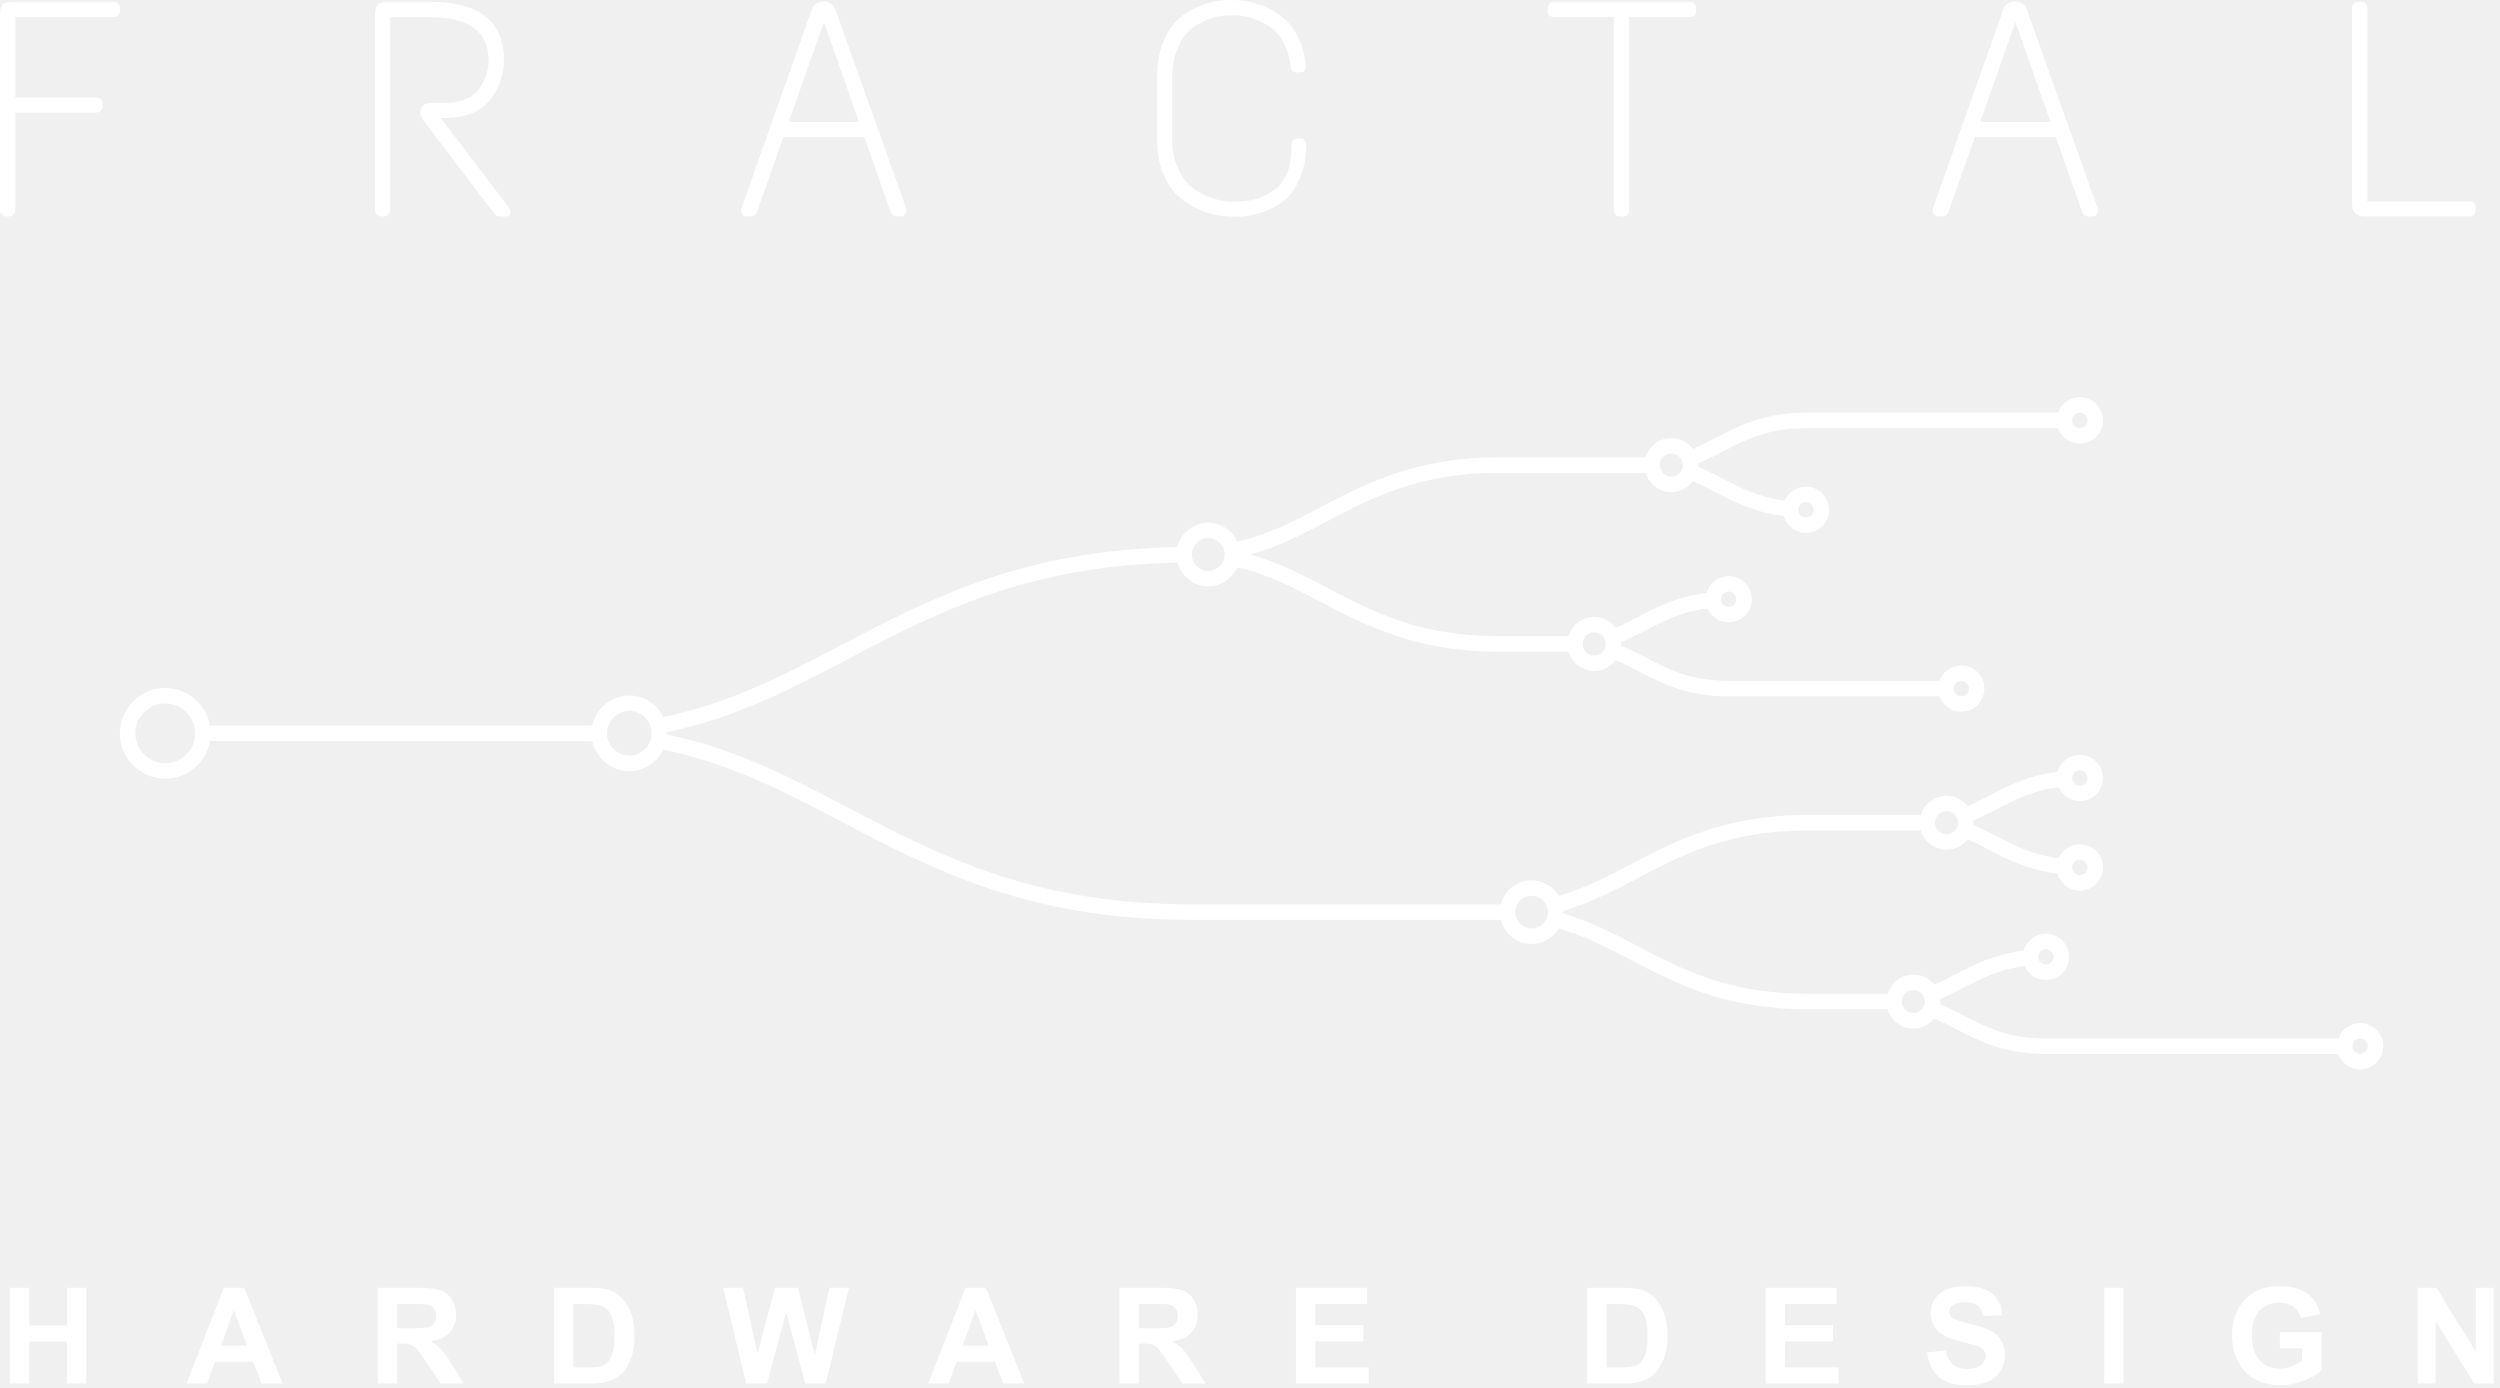
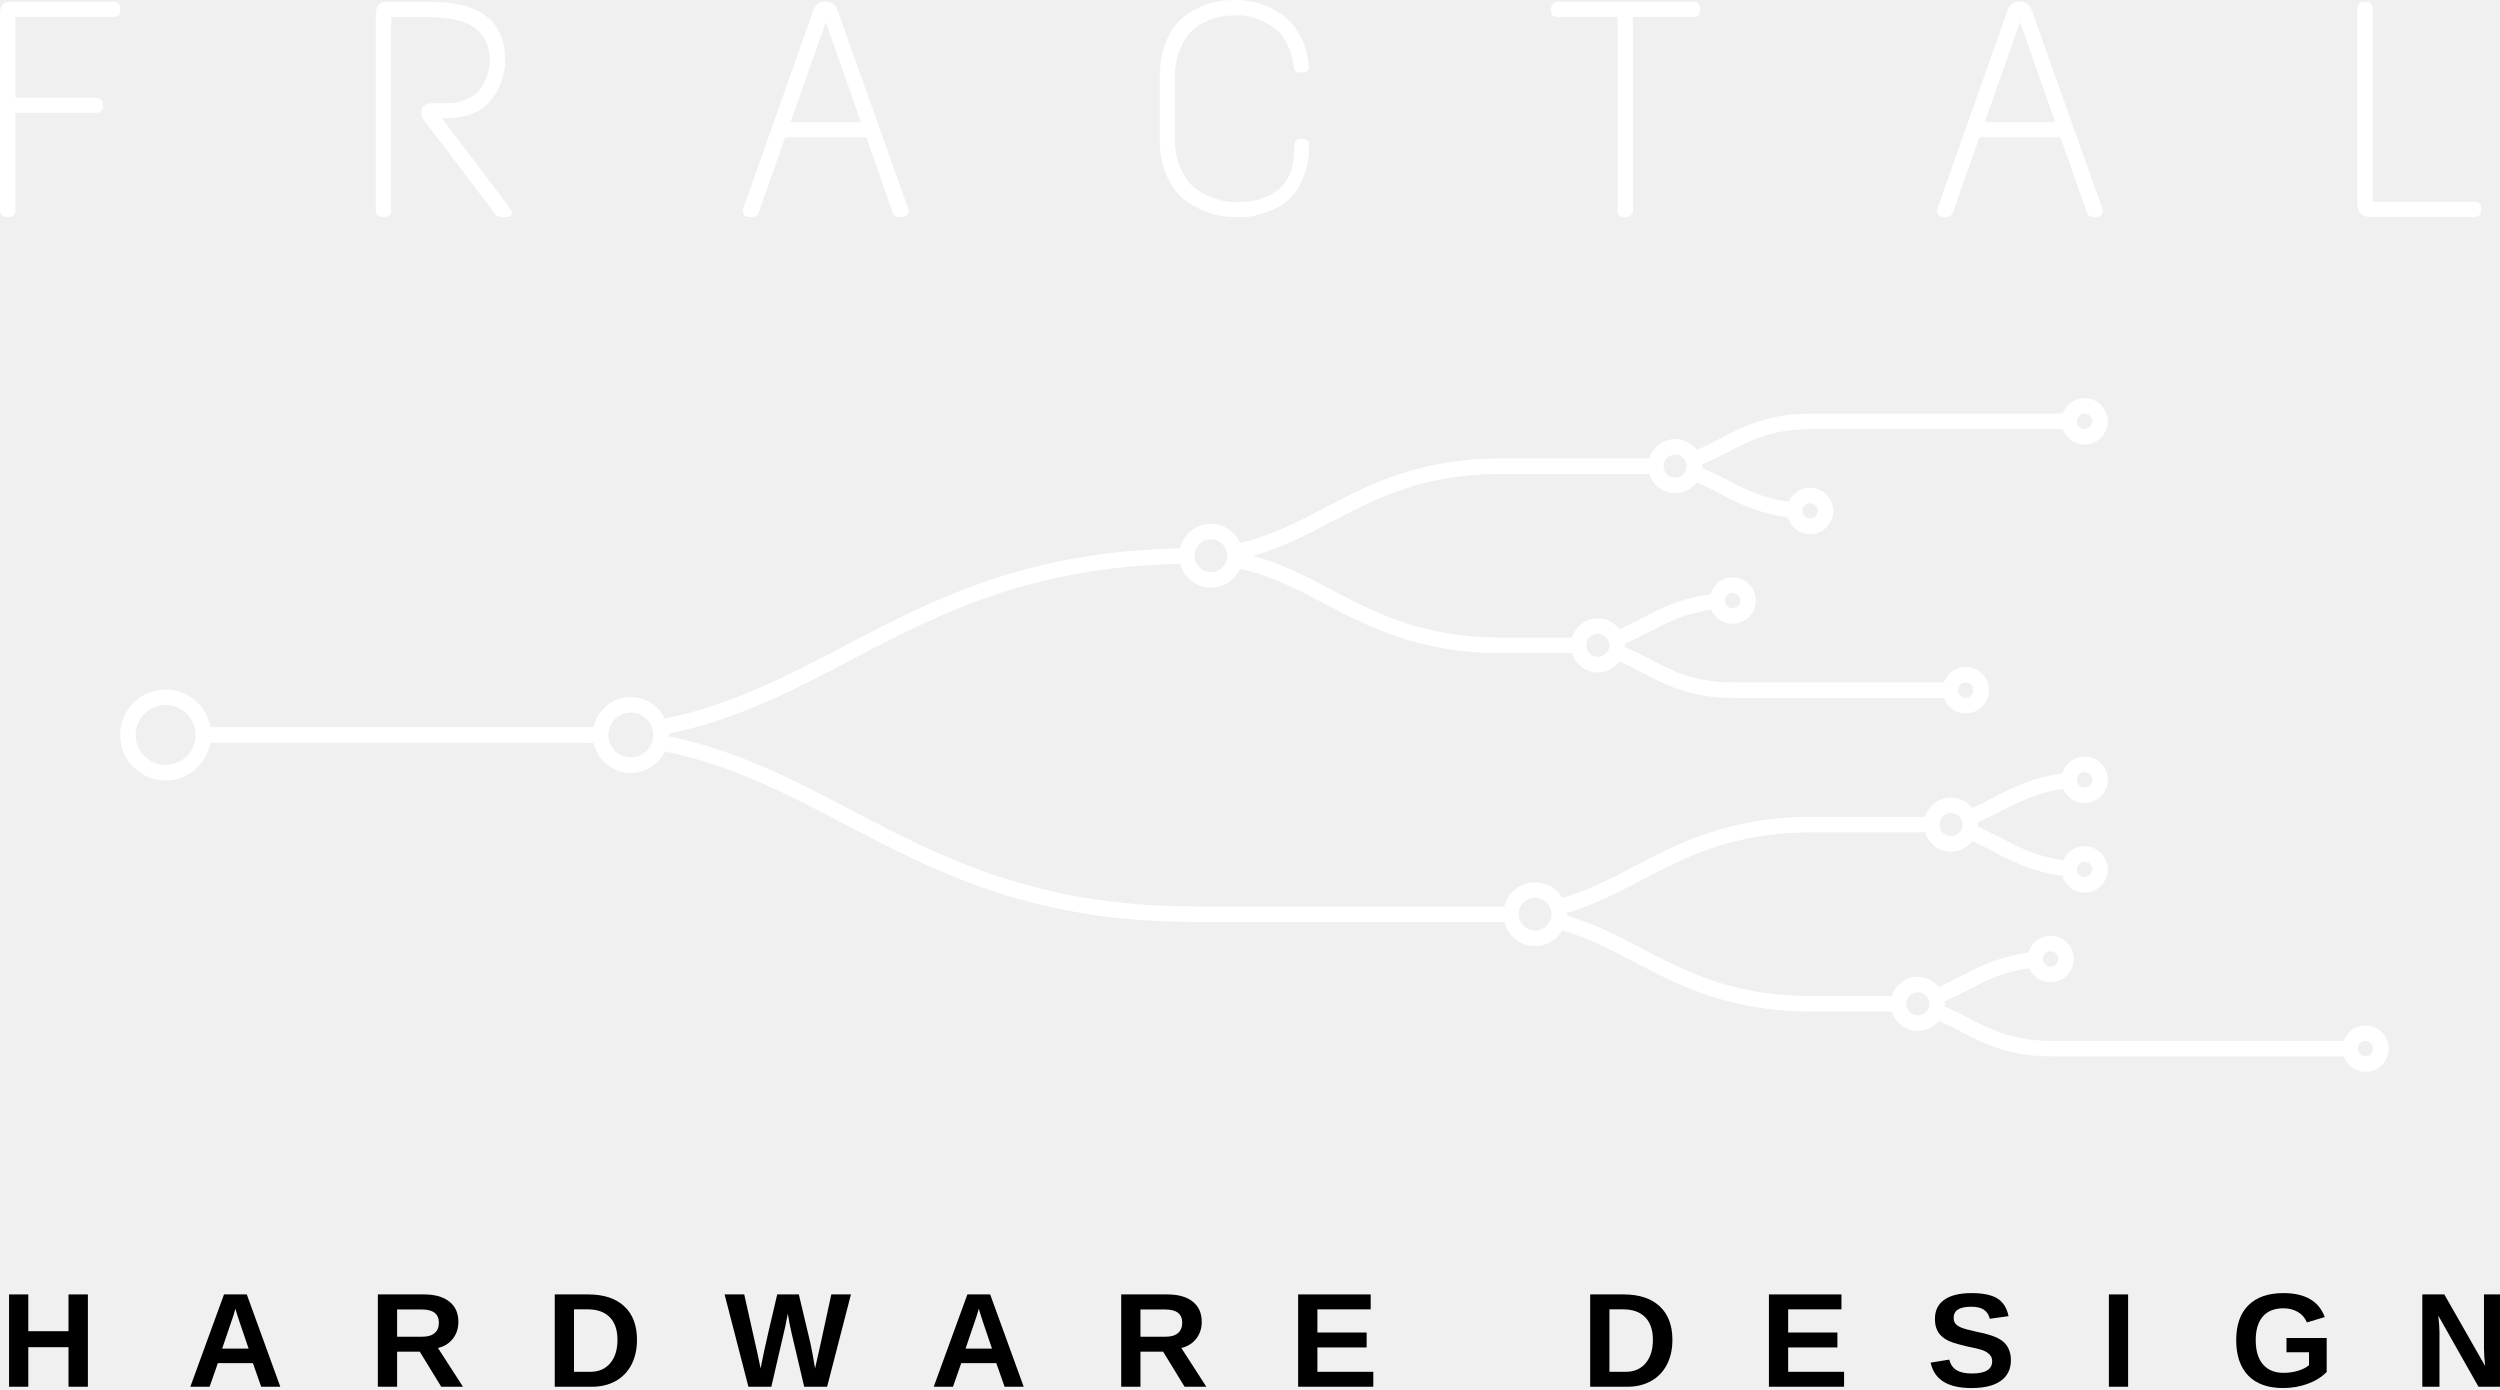
- <svg xmlns="http://www.w3.org/2000/svg" width="100%" height="100%" viewBox="0 0 299 166" version="1.1" xml:space="preserve" style="fill-rule:evenodd;clip-rule:evenodd;stroke-linejoin:round;stroke-miterlimit:1.414;">
-   <path d="M14.133,0.441c-0.135,-0.147 -0.312,-0.221 -0.531,-0.221l-12.208,0c-0.587,0 -0.966,0.129 -1.137,0.386c-0.172,0.256 -0.257,0.617 -0.257,1.081l0,23.463c0,0.196 0.068,0.367 0.201,0.514c0.135,0.146 0.313,0.219 0.533,0.219l0.366,0c0.22,0 0.397,-0.073 0.532,-0.219c0.134,-0.147 0.201,-0.318 0.201,-0.514l0,-11.694l9.715,0c0.195,0 0.367,-0.068 0.514,-0.202c0.146,-0.134 0.219,-0.312 0.219,-0.532l0,-0.33c0,-0.195 -0.073,-0.366 -0.219,-0.513c-0.147,-0.147 -0.319,-0.22 -0.514,-0.22l-9.715,0l0,-9.642l11.769,0c0.488,0 0.733,-0.244 0.733,-0.733l0,-0.33c0,-0.196 -0.068,-0.367 -0.202,-0.513" style="fill:#fff;fill-rule:nonzero;" />
-   <path d="M46.376,0.22l5.023,0c5.915,0 8.872,2.322 8.872,6.966c0,1.809 -0.575,3.416 -1.723,4.821c-1.15,1.405 -2.957,2.108 -5.426,2.108l-0.403,0l7.919,10.412c0.293,0.439 0.439,0.709 0.439,0.806c0,0.366 -0.171,0.55 -0.513,0.55l-0.733,0c-0.318,0 -0.55,-0.098 -0.696,-0.293l-8.469,-11.145c-0.269,-0.391 -0.403,-0.708 -0.403,-0.954c0,-0.782 0.426,-1.172 1.283,-1.172l1.613,0c1.027,0 1.906,-0.171 2.639,-0.514c0.733,-0.342 1.271,-0.781 1.613,-1.319c0.685,-1.051 1.027,-2.139 1.027,-3.263c0,-3.446 -2.359,-5.17 -7.076,-5.17l-4.692,0l0,23.097c0,0.196 -0.067,0.367 -0.202,0.513c-0.135,0.147 -0.312,0.22 -0.531,0.22l-0.367,0c-0.22,0 -0.398,-0.073 -0.532,-0.22c-0.135,-0.146 -0.201,-0.317 -0.201,-0.513l0,-23.206c0,-0.661 0.103,-1.113 0.311,-1.357c0.207,-0.244 0.618,-0.367 1.228,-0.367" style="fill:#fff;fill-rule:nonzero;" />
-   <path d="M94.33,14.591l4.215,-11.951l4.195,11.951l-8.41,0ZM108.37,24.893l-8.433,-23.683c-0.244,-0.683 -0.727,-1.026 -1.448,-1.026c-0.72,0 -1.191,0.33 -1.411,0.989l-8.395,23.72c-0.025,0.073 -0.037,0.159 -0.037,0.257c0,0.489 0.245,0.733 0.733,0.733l0.44,0c0.318,0 0.55,-0.158 0.697,-0.477l3.18,-9.018l9.675,0l3.166,9.018c0.147,0.319 0.378,0.477 0.696,0.477l0.44,0c0.489,0 0.733,-0.244 0.733,-0.733c0,-0.098 -0.012,-0.184 -0.036,-0.257" style="fill:#fff;fill-rule:nonzero;" />
-   <path d="M142.996,0.935c0.867,-0.403 1.637,-0.659 2.31,-0.77c0.671,-0.11 1.332,-0.165 1.979,-0.165c0.648,0 1.302,0.055 1.962,0.165c0.659,0.111 1.387,0.343 2.181,0.697c0.794,0.354 1.508,0.806 2.145,1.356c0.635,0.55 1.197,1.308 1.686,2.274c0.489,0.965 0.794,2.084 0.917,3.354c0,0.538 -0.244,0.807 -0.734,0.807l-0.33,0c-0.439,0 -0.684,-0.22 -0.733,-0.66c-0.122,-1.027 -0.379,-1.931 -0.77,-2.713c-0.391,-0.782 -0.842,-1.381 -1.356,-1.797c-0.513,-0.415 -1.1,-0.757 -1.76,-1.027c-0.977,-0.415 -1.888,-0.623 -2.731,-0.623c-0.843,0 -1.539,0.05 -2.089,0.147c-0.551,0.099 -1.168,0.307 -1.852,0.624c-0.684,0.317 -1.283,0.739 -1.797,1.265c-0.512,0.525 -0.947,1.264 -1.301,2.217c-0.355,0.953 -0.532,2.053 -0.532,3.3l0,7.186c0,1.246 0.196,2.345 0.587,3.299c0.391,0.953 0.862,1.693 1.411,2.218c0.55,0.526 1.192,0.948 1.925,1.265c1.173,0.513 2.274,0.769 3.3,0.769c1.026,0 1.899,-0.091 2.621,-0.275c0.721,-0.183 1.436,-0.507 2.145,-0.971c1.515,-0.953 2.273,-2.725 2.273,-5.316c0,-0.415 0.066,-0.684 0.201,-0.807c0.134,-0.122 0.312,-0.182 0.531,-0.182l0.294,0c0.489,0 0.734,0.244 0.734,0.732c0,1.491 -0.238,2.799 -0.716,3.923c-0.477,1.125 -1.032,1.975 -1.668,2.548c-0.636,0.575 -1.381,1.033 -2.236,1.375c-1.32,0.514 -2.475,0.77 -3.464,0.77c-0.99,0 -1.846,-0.061 -2.567,-0.183c-0.721,-0.122 -1.528,-0.391 -2.42,-0.807c-0.892,-0.415 -1.673,-0.94 -2.345,-1.576c-0.673,-0.636 -1.241,-1.534 -1.705,-2.695c-0.465,-1.161 -0.697,-2.487 -0.697,-3.978l0,-7.442c0,-1.539 0.226,-2.896 0.678,-4.07c0.452,-1.172 1.002,-2.071 1.65,-2.694c0.647,-0.623 1.405,-1.137 2.273,-1.54" style="fill:#fff;fill-rule:nonzero;" />
-   <path d="M202.644,0.441c-0.135,-0.147 -0.312,-0.221 -0.531,-0.221l-16.278,0c-0.196,0 -0.367,0.074 -0.513,0.221c-0.147,0.146 -0.22,0.317 -0.22,0.513l0,0.403c0,0.44 0.244,0.66 0.733,0.66l7.186,0l0,23.133c0,0.196 0.066,0.367 0.201,0.514c0.134,0.146 0.312,0.219 0.531,0.219l0.368,0c0.219,0 0.396,-0.073 0.531,-0.219c0.134,-0.147 0.202,-0.318 0.202,-0.514l0,-23.133l7.259,0c0.488,0 0.733,-0.22 0.733,-0.66l0,-0.403c0,-0.196 -0.068,-0.367 -0.202,-0.513" style="fill:#fff;fill-rule:nonzero;" />
-   <path d="M236.831,14.591l4.215,-11.951l4.195,11.951l-8.41,0ZM250.871,24.893l-8.433,-23.683c-0.244,-0.683 -0.727,-1.026 -1.448,-1.026c-0.72,0 -1.191,0.33 -1.411,0.989l-8.395,23.72c-0.025,0.073 -0.037,0.159 -0.037,0.257c0,0.489 0.245,0.733 0.733,0.733l0.44,0c0.318,0 0.55,-0.158 0.697,-0.477l3.18,-9.018l9.675,0l3.166,9.018c0.147,0.319 0.378,0.477 0.696,0.477l0.44,0c0.489,0 0.733,-0.244 0.733,-0.733c0,-0.098 -0.012,-0.184 -0.036,-0.257" style="fill:#fff;fill-rule:nonzero;" />
-   <path d="M282.032,0.22l0.367,0c0.195,0 0.366,0.073 0.513,0.221c0.147,0.146 0.221,0.317 0.221,0.512l0,23.133l12.244,0c0.464,0 0.697,0.245 0.697,0.734l0,0.33c0,0.196 -0.068,0.367 -0.202,0.513c-0.135,0.147 -0.3,0.22 -0.495,0.22l-12.574,0c-1.003,0 -1.503,-0.525 -1.503,-1.576l0,-23.354c0,-0.195 0.073,-0.366 0.219,-0.512c0.147,-0.148 0.318,-0.221 0.513,-0.221" style="fill:#fff;fill-rule:nonzero;" />
-   <path d="M282.268,126.047c-0.506,0 -0.918,-0.411 -0.918,-0.917c0,-0.506 0.412,-0.917 0.918,-0.917c0.506,0 0.917,0.411 0.917,0.917c0,0.506 -0.411,0.917 -0.917,0.917M228.842,121.161c-0.76,0 -1.378,-0.618 -1.378,-1.378c0,-0.759 0.618,-1.377 1.378,-1.377c0.76,0 1.378,0.618 1.378,1.377c0,0.76 -0.618,1.378 -1.378,1.378M183.185,111.045c-1.077,0 -1.954,-0.877 -1.954,-1.954c0,-1.078 0.877,-1.954 1.954,-1.954c1.077,-0.001 1.954,0.876 1.954,1.954c0,1.077 -0.877,1.954 -1.954,1.954M75.27,90.379c-1.475,0 -2.675,-1.199 -2.675,-2.674c0,-1.474 1.2,-2.674 2.675,-2.674c1.475,0 2.674,1.2 2.674,2.674c0,1.475 -1.199,2.674 -2.674,2.674M19.761,91.279c-1.971,0 -3.574,-1.603 -3.574,-3.574c0,-1.971 1.603,-3.574 3.574,-3.574c1.971,0 3.574,1.603 3.574,3.574c0,1.971 -1.603,3.574 -3.574,3.574M144.503,64.366c1.077,0 1.954,0.876 1.954,1.953c0,1.078 -0.877,1.954 -1.954,1.954c-1.077,0 -1.954,-0.876 -1.954,-1.954c0,-1.077 0.877,-1.953 1.954,-1.953M199.893,54.249c0.76,0 1.378,0.618 1.378,1.378c0,0.759 -0.618,1.378 -1.378,1.378c-0.76,0 -1.379,-0.619 -1.379,-1.378c0,-0.76 0.619,-1.378 1.379,-1.378M248.746,49.363c0.505,0 0.917,0.412 0.917,0.917c0,0.506 -0.412,0.917 -0.917,0.917c-0.506,0 -0.918,-0.411 -0.918,-0.917c0,-0.505 0.412,-0.917 0.918,-0.917M215.992,60.055c0.505,0 0.918,0.412 0.918,0.918c0,0.506 -0.413,0.917 -0.918,0.917c-0.506,0 -0.917,-0.411 -0.917,-0.917c0,-0.506 0.411,-0.918 0.917,-0.918M190.663,75.634c0.759,0 1.377,0.619 1.377,1.378c0,0.76 -0.618,1.378 -1.377,1.378c-0.76,0 -1.378,-0.618 -1.378,-1.378c0,-0.759 0.618,-1.378 1.378,-1.378M206.748,70.749c0.506,0 0.917,0.411 0.917,0.917c0,0.506 -0.411,0.917 -0.917,0.917c-0.505,0 -0.918,-0.411 -0.918,-0.917c0,-0.506 0.413,-0.917 0.918,-0.917M234.563,81.442c0.506,0 0.918,0.411 0.918,0.917c0,0.505 -0.412,0.917 -0.918,0.917c-0.506,0 -0.917,-0.412 -0.917,-0.917c0,-0.506 0.411,-0.917 0.917,-0.917M232.811,97.02c0.76,0 1.378,0.618 1.378,1.378c0,0.76 -0.618,1.378 -1.378,1.378c-0.76,0 -1.378,-0.618 -1.378,-1.378c0,-0.76 0.618,-1.378 1.378,-1.378M248.746,92.134c0.505,0 0.917,0.412 0.917,0.917c0,0.506 -0.412,0.917 -0.917,0.917c-0.506,0 -0.918,-0.411 -0.918,-0.917c0,-0.505 0.412,-0.917 0.918,-0.917M248.746,102.827c0.505,0 0.917,0.411 0.917,0.917c0,0.506 -0.412,0.917 -0.917,0.917c-0.506,0 -0.918,-0.411 -0.918,-0.917c0,-0.506 0.412,-0.917 0.918,-0.917M244.692,113.52c0.506,0 0.918,0.411 0.918,0.917c0,0.506 -0.412,0.917 -0.918,0.917c-0.506,0 -0.917,-0.411 -0.917,-0.917c0,-0.506 0.411,-0.917 0.917,-0.917M282.268,122.36c-1.201,0 -2.215,0.773 -2.598,1.844l-34.978,0c-4.594,0 -7.324,-1.433 -9.965,-2.819c-0.862,-0.452 -1.754,-0.891 -2.687,-1.289c0.01,-0.104 0.032,-0.205 0.032,-0.313c0,-0.107 -0.022,-0.208 -0.032,-0.312c0.933,-0.399 1.825,-0.837 2.687,-1.29c2.111,-1.107 4.293,-2.234 7.426,-2.646c0.426,0.982 1.403,1.672 2.539,1.672c1.527,0 2.769,-1.243 2.769,-2.77c0,-1.527 -1.242,-2.769 -2.769,-2.769c-1.266,0 -2.324,0.859 -2.653,2.021c-3.53,0.442 -5.979,1.702 -8.172,2.853c-0.861,0.451 -1.687,0.857 -2.527,1.219c-0.592,-0.73 -1.486,-1.208 -2.498,-1.208c-1.457,0 -2.677,0.976 -3.078,2.304l-9.604,0c-9.417,0 -14.981,-2.919 -20.362,-5.742c-2.856,-1.5 -5.635,-2.931 -8.823,-3.87c0.002,-0.052 0.016,-0.101 0.016,-0.154c0,-0.053 -0.014,-0.102 -0.016,-0.154c3.188,-0.939 5.967,-2.371 8.823,-3.87c5.381,-2.823 10.945,-5.743 20.362,-5.743l13.573,0c0.401,1.328 1.621,2.304 3.078,2.304c1.034,0 1.945,-0.497 2.536,-1.254c0.859,0.368 1.694,0.805 2.572,1.266c2.193,1.15 4.643,2.41 8.173,2.852c0.329,1.163 1.387,2.022 2.654,2.022c1.526,0 2.768,-1.243 2.768,-2.77c0,-1.527 -1.242,-2.769 -2.768,-2.769c-1.137,0 -2.114,0.689 -2.54,1.671c-3.133,-0.411 -5.315,-1.539 -7.426,-2.646c-0.887,-0.466 -1.804,-0.918 -2.768,-1.324c0.009,-0.093 0.028,-0.183 0.028,-0.278c0,-0.095 -0.019,-0.185 -0.028,-0.278c0.964,-0.406 1.881,-0.859 2.768,-1.324c2.111,-1.108 4.293,-2.235 7.426,-2.646c0.426,0.981 1.403,1.671 2.54,1.671c1.526,0 2.768,-1.243 2.768,-2.77c0,-1.526 -1.242,-2.769 -2.768,-2.769c-1.267,0 -2.325,0.859 -2.654,2.021c-3.53,0.442 -5.98,1.702 -8.173,2.853c-0.878,0.461 -1.713,0.898 -2.572,1.266c-0.591,-0.758 -1.502,-1.254 -2.536,-1.254c-1.457,0 -2.677,0.976 -3.078,2.304l-13.573,0c-9.873,0 -15.903,3.164 -21.222,5.955c-2.76,1.448 -5.441,2.832 -8.495,3.727c-0.664,-1.114 -1.869,-1.87 -3.258,-1.87c-1.777,0 -3.262,1.231 -3.678,2.881l-36.961,0c-19.061,0 -30.292,-5.893 -41.152,-11.592c-6.869,-3.605 -13.484,-7.045 -21.614,-8.721c0.002,-0.05 0.015,-0.097 0.015,-0.147c0,-0.05 -0.013,-0.097 -0.015,-0.146c8.13,-1.677 14.745,-5.117 21.614,-8.721c10.525,-5.524 21.431,-11.205 39.444,-11.551c0.431,1.628 1.903,2.839 3.665,2.839c1.55,0 2.882,-0.935 3.474,-2.267c3.697,0.841 6.785,2.445 9.986,4.125c5.32,2.791 11.349,5.955 21.222,5.955l8.4,0c0.401,1.328 1.62,2.304 3.078,2.304c1.054,0 1.984,-0.516 2.573,-1.3c0.9,0.376 1.77,0.83 2.686,1.311c2.707,1.42 5.776,3.031 10.826,3.031l25.217,0c0.384,1.07 1.398,1.843 2.598,1.843c1.527,0 2.769,-1.243 2.769,-2.769c0,-1.527 -1.242,-2.77 -2.769,-2.77c-1.2,0 -2.214,0.773 -2.598,1.843l-25.217,0c-4.594,0 -7.325,-1.432 -9.965,-2.818c-0.932,-0.489 -1.894,-0.967 -2.913,-1.387c0.005,-0.072 0.022,-0.141 0.022,-0.215c0,-0.073 -0.017,-0.142 -0.022,-0.215c1.019,-0.42 1.981,-0.898 2.913,-1.387c2.111,-1.107 4.293,-2.235 7.425,-2.646c0.427,0.982 1.404,1.671 2.54,1.671c1.527,0 2.769,-1.242 2.769,-2.769c0,-1.527 -1.242,-2.769 -2.769,-2.769c-1.266,0 -2.325,0.858 -2.653,2.021c-3.53,0.442 -5.98,1.702 -8.173,2.852c-0.917,0.481 -1.786,0.935 -2.686,1.312c-0.589,-0.785 -1.519,-1.3 -2.573,-1.3c-1.458,0 -2.677,0.976 -3.078,2.304l-8.4,0c-9.417,0 -14.98,-2.919 -20.361,-5.743c-3.002,-1.575 -5.903,-3.093 -9.298,-4.023c3.395,-0.931 6.296,-2.449 9.298,-4.024c5.381,-2.824 10.944,-5.743 20.361,-5.743l17.629,0c0.401,1.328 1.622,2.304 3.079,2.304c1.057,0 1.987,-0.517 2.577,-1.304c0.903,0.378 1.775,0.833 2.695,1.316c2.194,1.15 4.643,2.41 8.174,2.852c0.329,1.162 1.387,2.021 2.653,2.021c1.527,0 2.769,-1.242 2.769,-2.769c0,-1.527 -1.242,-2.769 -2.769,-2.769c-1.136,0 -2.113,0.689 -2.539,1.671c-3.133,-0.411 -5.316,-1.539 -7.427,-2.646c-0.935,-0.491 -1.901,-0.971 -2.925,-1.392c0.005,-0.071 0.021,-0.138 0.021,-0.21c0,-0.072 -0.016,-0.14 -0.021,-0.21c1.024,-0.421 1.99,-0.901 2.925,-1.392c2.64,-1.386 5.372,-2.818 9.966,-2.818l30.155,0c0.383,1.07 1.398,1.843 2.599,1.843c1.526,0 2.768,-1.243 2.768,-2.77c0,-1.526 -1.242,-2.769 -2.768,-2.769c-1.201,0 -2.216,0.773 -2.599,1.843l-30.155,0c-5.051,0 -8.12,1.61 -10.827,3.031c-0.92,0.483 -1.792,0.938 -2.695,1.315c-0.59,-0.786 -1.52,-1.303 -2.577,-1.303c-1.457,0 -2.678,0.976 -3.079,2.303l-17.629,0c-9.873,0 -15.902,3.164 -21.222,5.955c-3.201,1.68 -6.289,3.284 -9.986,4.125c-0.592,-1.332 -1.924,-2.267 -3.474,-2.267c-1.792,0 -3.29,1.25 -3.691,2.922c-18.449,0.349 -29.557,6.137 -40.278,11.762c-6.753,3.544 -13.253,6.926 -21.199,8.557c-0.731,-1.517 -2.271,-2.575 -4.065,-2.575c-2.164,0 -3.973,1.528 -4.417,3.56c-0.525,0.017 -1.044,0.04 -1.583,0.04l-44.168,0c-0.441,-2.551 -2.665,-4.5 -5.341,-4.5c-2.992,0 -5.426,2.435 -5.426,5.426c0,2.992 2.434,5.426 5.426,5.426c2.676,0 4.9,-1.948 5.341,-4.5l44.168,0c0.539,0 1.058,0.024 1.583,0.041c0.444,2.031 2.253,3.56 4.417,3.56c1.794,0 3.334,-1.058 4.065,-2.576c7.946,1.632 14.446,5.014 21.199,8.557c11.059,5.803 22.495,11.804 42.012,11.804l36.961,0c0.416,1.65 1.901,2.88 3.678,2.88c1.389,0 2.593,-0.756 3.258,-1.869c3.054,0.895 5.735,2.279 8.495,3.727c5.319,2.791 11.349,5.955 21.222,5.955l9.604,0c0.401,1.328 1.621,2.304 3.078,2.304c1.012,0 1.906,-0.478 2.498,-1.208c0.84,0.362 1.666,0.768 2.527,1.22c2.707,1.42 5.774,3.03 10.825,3.03l34.978,0c0.383,1.071 1.397,1.844 2.598,1.844c1.526,0 2.769,-1.243 2.769,-2.77c0,-1.527 -1.243,-2.77 -2.769,-2.77" style="fill:#fff;fill-rule:nonzero;" />
-   <g transform="matrix(1,0,0,1,-57.627,-212.966)">
-     <path d="M58.799,378.44l0,-11.454l2.312,0l0,4.508l4.532,0l0,-4.508l2.312,0l0,11.454l-2.312,0l0,-5.008l-4.532,0l0,5.007l-2.312,0Z" style="fill:#fff;fill-rule:nonzero;" />
-     <path d="M91.427,378.44l-2.515,0l-1,-2.602l-4.579,0l-0.945,2.601l-2.453,0l4.461,-11.453l2.445,0l4.586,11.453ZM87.169,373.908l-1.578,-4.25l-1.547,4.25l3.125,0Z" style="fill:#fff;fill-rule:nonzero;" />
-     <path d="M102.808,378.44l0,-11.454l4.867,0c1.224,0 2.113,0.103 2.668,0.309c0.555,0.206 0.999,0.572 1.332,1.098c0.333,0.526 0.5,1.127 0.5,1.804c0,0.86 -0.253,1.569 -0.758,2.129c-0.505,0.56 -1.26,0.913 -2.265,1.059c0.5,0.291 0.912,0.612 1.238,0.961c0.325,0.349 0.764,0.968 1.316,1.859l1.399,2.234l-2.766,0l-1.672,-2.492c-0.594,-0.89 -1,-1.452 -1.219,-1.683c-0.218,-0.232 -0.45,-0.391 -0.695,-0.477c-0.245,-0.086 -0.633,-0.129 -1.164,-0.129l-0.469,0l0,4.781l-2.312,0ZM105.12,371.83l1.711,0c1.11,0 1.802,-0.047 2.078,-0.14c0.276,-0.094 0.493,-0.256 0.649,-0.485c0.156,-0.229 0.234,-0.515 0.234,-0.859c0,-0.386 -0.103,-0.697 -0.308,-0.934c-0.206,-0.237 -0.497,-0.387 -0.872,-0.449c-0.187,-0.026 -0.75,-0.039 -1.687,-0.039l-1.805,0l0,2.906Z" style="fill:#fff;fill-rule:nonzero;" />
-     <path d="M123.904,366.986l4.227,0c0.953,0 1.68,0.073 2.18,0.219c0.671,0.198 1.247,0.55 1.726,1.055c0.479,0.505 0.844,1.124 1.094,1.855c0.25,0.732 0.375,1.634 0.375,2.707c0,0.943 -0.117,1.756 -0.352,2.438c-0.286,0.833 -0.695,1.508 -1.226,2.023c-0.401,0.391 -0.943,0.696 -1.625,0.914c-0.511,0.162 -1.193,0.243 -2.047,0.243l-4.352,0l0,-11.454ZM126.217,368.924l0,7.586l1.726,0c0.646,0 1.112,-0.037 1.399,-0.11c0.375,-0.093 0.686,-0.252 0.933,-0.476c0.248,-0.224 0.45,-0.593 0.606,-1.106c0.156,-0.513 0.234,-1.212 0.234,-2.097c0,-0.886 -0.078,-1.565 -0.234,-2.039c-0.156,-0.474 -0.375,-0.844 -0.656,-1.11c-0.282,-0.265 -0.638,-0.445 -1.071,-0.539c-0.323,-0.073 -0.955,-0.109 -1.898,-0.109l-1.039,0Z" style="fill:#fff;fill-rule:nonzero;" />
-     <path d="M146.864,378.44l-2.734,-11.454l2.367,0l1.727,7.868l2.093,-7.868l2.75,0l2.008,8l1.758,-8l2.328,0l-2.781,11.454l-2.453,0l-2.282,-8.563l-2.273,8.563l-2.508,0Z" style="fill:#fff;fill-rule:nonzero;" />
-     <path d="M180.132,378.44l-2.515,0l-1,-2.602l-4.579,0l-0.945,2.601l-2.453,0l4.461,-11.453l2.445,0l4.586,11.453ZM175.874,373.908l-1.578,-4.25l-1.547,4.25l3.125,0Z" style="fill:#fff;fill-rule:nonzero;" />
-     <path d="M191.513,378.44l0,-11.454l4.867,0c1.224,0 2.113,0.103 2.668,0.309c0.555,0.206 0.999,0.572 1.332,1.098c0.333,0.526 0.5,1.127 0.5,1.804c0,0.86 -0.253,1.569 -0.758,2.129c-0.505,0.56 -1.26,0.913 -2.265,1.059c0.5,0.291 0.912,0.612 1.238,0.961c0.325,0.349 0.764,0.968 1.316,1.859l1.399,2.234l-2.766,0l-1.672,-2.492c-0.594,-0.89 -1,-1.452 -1.219,-1.683c-0.218,-0.232 -0.45,-0.391 -0.695,-0.477c-0.245,-0.086 -0.633,-0.129 -1.164,-0.129l-0.469,0l0,4.781l-2.312,0ZM193.825,371.83l1.711,0c1.11,0 1.802,-0.047 2.078,-0.14c0.276,-0.094 0.493,-0.256 0.649,-0.485c0.156,-0.229 0.234,-0.515 0.234,-0.859c0,-0.386 -0.103,-0.697 -0.308,-0.934c-0.206,-0.237 -0.497,-0.387 -0.872,-0.449c-0.187,-0.026 -0.75,-0.039 -1.687,-0.039l-1.805,0l0,2.906Z" style="fill:#fff;fill-rule:nonzero;" />
-     <path d="M212.617,378.44l0,-11.454l8.492,0l0,1.938l-6.179,0l0,2.539l5.75,0l0,1.93l-5.75,0l0,3.117l6.398,0l0,1.93l-8.711,0Z" style="fill:#fff;fill-rule:nonzero;" />
-     <path d="M247.459,366.986l4.226,0c0.953,0 1.68,0.073 2.18,0.219c0.672,0.198 1.247,0.55 1.726,1.055c0.48,0.505 0.844,1.124 1.094,1.855c0.25,0.732 0.375,1.634 0.375,2.707c0,0.943 -0.117,1.756 -0.351,2.438c-0.287,0.833 -0.696,1.508 -1.227,2.023c-0.401,0.391 -0.943,0.696 -1.625,0.914c-0.51,0.162 -1.193,0.243 -2.047,0.243l-4.351,0l0,-11.454ZM249.771,368.924l0,7.586l1.727,0c0.645,0 1.112,-0.037 1.398,-0.11c0.375,-0.093 0.686,-0.252 0.934,-0.476c0.247,-0.224 0.449,-0.593 0.605,-1.106c0.156,-0.513 0.235,-1.212 0.235,-2.097c0,-0.886 -0.079,-1.565 -0.235,-2.039c-0.156,-0.474 -0.375,-0.844 -0.656,-1.11c-0.281,-0.265 -0.638,-0.445 -1.07,-0.539c-0.323,-0.073 -0.956,-0.109 -1.899,-0.109l-1.039,0Z" style="fill:#fff;fill-rule:nonzero;" />
-     <path d="M268.793,378.44l0,-11.454l8.493,0l0,1.938l-6.18,0l0,2.539l5.75,0l0,1.93l-5.75,0l0,3.117l6.398,0l0,1.93l-8.711,0Z" style="fill:#fff;fill-rule:nonzero;" />
-     <path d="M288.114,374.713l2.25,-0.219c0.136,0.755 0.411,1.31 0.825,1.664c0.414,0.354 0.972,0.531 1.675,0.531c0.745,0 1.306,-0.157 1.684,-0.472c0.378,-0.315 0.566,-0.684 0.566,-1.106c0,-0.27 -0.079,-0.501 -0.238,-0.691c-0.159,-0.19 -0.436,-0.356 -0.832,-0.496c-0.271,-0.094 -0.888,-0.261 -1.852,-0.5c-1.239,-0.307 -2.109,-0.685 -2.609,-1.133c-0.703,-0.63 -1.055,-1.398 -1.055,-2.305c0,-0.583 0.166,-1.129 0.497,-1.636c0.33,-0.508 0.807,-0.895 1.429,-1.161c0.623,-0.265 1.374,-0.398 2.254,-0.398c1.438,0 2.52,0.315 3.246,0.945c0.727,0.631 1.108,1.472 1.145,2.524l-2.313,0.101c-0.099,-0.588 -0.311,-1.011 -0.636,-1.269c-0.326,-0.258 -0.814,-0.387 -1.465,-0.387c-0.672,0 -1.198,0.138 -1.578,0.414c-0.245,0.177 -0.368,0.414 -0.368,0.711c0,0.271 0.115,0.503 0.344,0.695c0.292,0.245 1,0.5 2.125,0.766c1.125,0.266 1.957,0.54 2.496,0.824c0.539,0.284 0.961,0.672 1.266,1.164c0.305,0.493 0.457,1.101 0.457,1.825c0,0.656 -0.182,1.27 -0.547,1.843c-0.365,0.573 -0.88,0.999 -1.547,1.278c-0.667,0.278 -1.497,0.418 -2.492,0.418c-1.448,0 -2.56,-0.335 -3.336,-1.004c-0.776,-0.67 -1.24,-1.645 -1.391,-2.926Z" style="fill:#fff;fill-rule:nonzero;" />
-     <rect x="309.289" y="366.986" width="2.313" height="11.453" style="fill:#fff;fill-rule:nonzero;" />
-     <path d="M330.303,374.229l0,-1.93l4.984,0l0,4.562c-0.484,0.469 -1.186,0.882 -2.105,1.239c-0.919,0.356 -1.85,0.535 -2.793,0.535c-1.198,0 -2.242,-0.251 -3.133,-0.754c-0.891,-0.503 -1.56,-1.221 -2.008,-2.156c-0.448,-0.935 -0.672,-1.952 -0.672,-3.051c0,-1.193 0.25,-2.253 0.75,-3.18c0.5,-0.927 1.232,-1.638 2.196,-2.133c0.734,-0.38 1.648,-0.57 2.742,-0.57c1.422,0 2.532,0.298 3.332,0.895c0.799,0.596 1.314,1.42 1.543,2.472l-2.297,0.43c-0.161,-0.563 -0.465,-1.007 -0.91,-1.332c-0.445,-0.326 -1.001,-0.488 -1.668,-0.488c-1.011,0 -1.814,0.32 -2.41,0.961c-0.597,0.64 -0.895,1.591 -0.895,2.851c0,1.36 0.302,2.379 0.906,3.059c0.605,0.679 1.396,1.019 2.375,1.019c0.485,0 0.97,-0.095 1.457,-0.285c0.487,-0.19 0.905,-0.42 1.254,-0.691l0,-1.453l-2.648,0Z" style="fill:#fff;fill-rule:nonzero;" />
-     <path d="M346.786,378.44l0,-11.454l2.25,0l4.687,7.649l0,-7.649l2.149,0l0,11.454l-2.32,0l-4.618,-7.469l0,7.469l-2.148,0Z" style="fill:#fff;fill-rule:nonzero;" />
+ <svg xmlns="http://www.w3.org/2000/svg" width="100%" height="100%" viewBox="0 0 1243 691" version="1.1" xml:space="preserve" style="fill-rule:evenodd;clip-rule:evenodd;stroke-linejoin:round;stroke-miterlimit:1.414;">
+   <g transform="matrix(1,0,0,1,-3952.61,-887.358)">
+     <g transform="matrix(4.16667,0,0,4.16667,3712.5,0)">
+       <path d="M71.76,213.407C71.625,213.26 71.448,213.186 71.229,213.186L59.021,213.186C58.434,213.186 58.055,213.315 57.884,213.572C57.712,213.828 57.627,214.189 57.627,214.653L57.627,238.116C57.627,238.312 57.695,238.483 57.828,238.63C57.963,238.776 58.141,238.849 58.361,238.849L58.727,238.849C58.947,238.849 59.124,238.776 59.259,238.63C59.393,238.483 59.46,238.312 59.46,238.116L59.46,226.422L69.175,226.422C69.37,226.422 69.542,226.354 69.689,226.22C69.835,226.086 69.908,225.908 69.908,225.688L69.908,225.358C69.908,225.163 69.835,224.992 69.689,224.845C69.542,224.698 69.37,224.625 69.175,224.625L59.46,224.625L59.46,214.983L71.229,214.983C71.717,214.983 71.962,214.739 71.962,214.25L71.962,213.92C71.962,213.724 71.894,213.553 71.76,213.407" style="fill:white;fill-rule:nonzero;" />
+     </g>
+     <g transform="matrix(4.16667,0,0,4.16667,3712.5,0)">
+       <path d="M104.003,213.186L109.026,213.186C114.941,213.186 117.898,215.508 117.898,220.152C117.898,221.961 117.323,223.568 116.175,224.973C115.025,226.378 113.218,227.081 110.749,227.081L110.346,227.081L118.265,237.493C118.558,237.932 118.704,238.202 118.704,238.299C118.704,238.665 118.533,238.849 118.191,238.849L117.458,238.849C117.14,238.849 116.908,238.751 116.762,238.556L108.293,227.411C108.024,227.02 107.89,226.703 107.89,226.457C107.89,225.675 108.316,225.285 109.173,225.285L110.786,225.285C111.813,225.285 112.692,225.114 113.425,224.771C114.158,224.429 114.696,223.99 115.038,223.452C115.723,222.401 116.065,221.313 116.065,220.189C116.065,216.743 113.706,215.019 108.989,215.019L104.297,215.019L104.297,238.116C104.297,238.312 104.23,238.483 104.095,238.629C103.96,238.776 103.783,238.849 103.564,238.849L103.197,238.849C102.977,238.849 102.799,238.776 102.665,238.629C102.53,238.483 102.464,238.312 102.464,238.116L102.464,214.91C102.464,214.249 102.567,213.797 102.775,213.553C102.982,213.309 103.393,213.186 104.003,213.186" style="fill:white;fill-rule:nonzero;" />
+     </g>
+     <g transform="matrix(4.16667,0,0,4.16667,3712.5,0)">
+       <path d="M151.957,227.557L156.172,215.606L160.367,227.557L151.957,227.557ZM165.997,237.859L157.564,214.176C157.32,213.493 156.837,213.15 156.116,213.15C155.396,213.15 154.925,213.48 154.705,214.139L146.31,237.859C146.285,237.932 146.273,238.018 146.273,238.116C146.273,238.605 146.518,238.849 147.006,238.849L147.446,238.849C147.764,238.849 147.996,238.691 148.143,238.372L151.323,229.354L160.998,229.354L164.164,238.372C164.311,238.691 164.542,238.849 164.86,238.849L165.3,238.849C165.789,238.849 166.033,238.605 166.033,238.116C166.033,238.018 166.021,237.932 165.997,237.859" style="fill:white;fill-rule:nonzero;" />
+     </g>
+     <g transform="matrix(4.16667,0,0,4.16667,3712.5,0)">
+       <path d="M200.623,213.901C201.49,213.498 202.26,213.242 202.933,213.131C203.604,213.021 204.265,212.966 204.912,212.966C205.56,212.966 206.214,213.021 206.874,213.131C207.533,213.242 208.261,213.474 209.055,213.828C209.849,214.182 210.563,214.634 211.2,215.184C211.835,215.734 212.397,216.492 212.886,217.458C213.375,218.423 213.68,219.542 213.803,220.812C213.803,221.35 213.559,221.619 213.069,221.619L212.739,221.619C212.3,221.619 212.055,221.399 212.006,220.959C211.884,219.932 211.627,219.028 211.236,218.246C210.845,217.464 210.394,216.865 209.88,216.449C209.367,216.034 208.78,215.692 208.12,215.422C207.143,215.007 206.232,214.799 205.389,214.799C204.546,214.799 203.85,214.849 203.3,214.946C202.749,215.045 202.132,215.253 201.448,215.57C200.764,215.887 200.165,216.309 199.651,216.835C199.139,217.36 198.704,218.099 198.35,219.052C197.995,220.005 197.818,221.105 197.818,222.352L197.818,229.538C197.818,230.784 198.014,231.883 198.405,232.837C198.796,233.79 199.267,234.53 199.816,235.055C200.366,235.581 201.008,236.003 201.741,236.32C202.914,236.833 204.015,237.089 205.041,237.089C206.067,237.089 206.94,236.998 207.662,236.814C208.383,236.631 209.098,236.307 209.807,235.843C211.322,234.89 212.08,233.118 212.08,230.527C212.08,230.112 212.146,229.843 212.281,229.72C212.415,229.598 212.593,229.538 212.812,229.538L213.106,229.538C213.595,229.538 213.84,229.782 213.84,230.27C213.84,231.761 213.602,233.069 213.124,234.193C212.647,235.318 212.092,236.168 211.456,236.741C210.82,237.316 210.075,237.774 209.22,238.116C207.9,238.63 206.745,238.886 205.756,238.886C204.766,238.886 203.91,238.825 203.189,238.703C202.468,238.581 201.661,238.312 200.769,237.896C199.877,237.481 199.096,236.956 198.424,236.32C197.751,235.684 197.183,234.786 196.719,233.625C196.254,232.464 196.022,231.138 196.022,229.647L196.022,222.205C196.022,220.666 196.248,219.309 196.7,218.135C197.152,216.963 197.702,216.064 198.35,215.441C198.997,214.818 199.755,214.304 200.623,213.901" style="fill:white;fill-rule:nonzero;" />
+     </g>
+     <g transform="matrix(4.16667,0,0,4.16667,3712.5,0)">
+       <path d="M260.271,213.407C260.136,213.26 259.959,213.186 259.74,213.186L243.462,213.186C243.266,213.186 243.095,213.26 242.949,213.407C242.802,213.553 242.729,213.724 242.729,213.92L242.729,214.323C242.729,214.763 242.973,214.983 243.462,214.983L250.648,214.983L250.648,238.116C250.648,238.312 250.714,238.483 250.849,238.63C250.983,238.776 251.161,238.849 251.38,238.849L251.748,238.849C251.967,238.849 252.144,238.776 252.279,238.63C252.413,238.483 252.481,238.312 252.481,238.116L252.481,214.983L259.74,214.983C260.228,214.983 260.473,214.763 260.473,214.323L260.473,213.92C260.473,213.724 260.405,213.553 260.271,213.407" style="fill:white;fill-rule:nonzero;" />
+     </g>
+     <g transform="matrix(4.16667,0,0,4.16667,3712.5,0)">
+       <path d="M294.458,227.557L298.673,215.606L302.868,227.557L294.458,227.557ZM308.498,237.859L300.065,214.176C299.821,213.493 299.338,213.15 298.617,213.15C297.897,213.15 297.426,213.48 297.206,214.139L288.811,237.859C288.786,237.932 288.774,238.018 288.774,238.116C288.774,238.605 289.019,238.849 289.507,238.849L289.947,238.849C290.265,238.849 290.497,238.691 290.644,238.372L293.824,229.354L303.499,229.354L306.665,238.372C306.812,238.691 307.043,238.849 307.361,238.849L307.801,238.849C308.29,238.849 308.534,238.605 308.534,238.116C308.534,238.018 308.522,237.932 308.498,237.859" style="fill:white;fill-rule:nonzero;" />
+     </g>
+     <g transform="matrix(4.16667,0,0,4.16667,3712.5,0)">
+       <path d="M339.659,213.186L340.026,213.186C340.221,213.186 340.392,213.259 340.539,213.407C340.686,213.553 340.76,213.724 340.76,213.919L340.76,237.052L353.004,237.052C353.468,237.052 353.701,237.297 353.701,237.786L353.701,238.116C353.701,238.312 353.633,238.483 353.499,238.629C353.364,238.776 353.199,238.849 353.004,238.849L340.43,238.849C339.427,238.849 338.927,238.324 338.927,237.273L338.927,213.919C338.927,213.724 339,213.553 339.146,213.407C339.293,213.259 339.464,213.186 339.659,213.186" style="fill:white;fill-rule:nonzero;" />
+     </g>
+     <g transform="matrix(4.16667,0,0,4.16667,3712.5,0)">
+       <path d="M339.895,339.012C339.389,339.012 338.977,338.601 338.977,338.095C338.977,337.589 339.389,337.178 339.895,337.178C340.401,337.178 340.812,337.589 340.812,338.095C340.812,338.601 340.401,339.012 339.895,339.012M286.469,334.126C285.709,334.126 285.091,333.508 285.091,332.748C285.091,331.989 285.709,331.371 286.469,331.371C287.229,331.371 287.847,331.989 287.847,332.748C287.847,333.508 287.229,334.126 286.469,334.126M240.812,324.01C239.735,324.01 238.858,323.133 238.858,322.056C238.858,320.978 239.735,320.102 240.812,320.102C241.889,320.102 242.766,320.978 242.766,322.056C242.766,323.133 241.889,324.01 240.812,324.01M132.897,303.344C131.422,303.344 130.222,302.145 130.222,300.67C130.222,299.196 131.422,297.996 132.897,297.996C134.372,297.996 135.571,299.196 135.571,300.67C135.571,302.145 134.372,303.344 132.897,303.344M77.388,304.244C75.417,304.244 73.814,302.641 73.814,300.67C73.814,298.699 75.417,297.096 77.388,297.096C79.359,297.096 80.962,298.699 80.962,300.67C80.962,302.641 79.359,304.244 77.388,304.244M202.13,277.331C203.207,277.331 204.084,278.207 204.084,279.284C204.084,280.362 203.207,281.238 202.13,281.238C201.053,281.238 200.176,280.362 200.176,279.284C200.176,278.207 201.053,277.331 202.13,277.331M257.52,267.214C258.28,267.214 258.898,267.832 258.898,268.592C258.898,269.351 258.28,269.97 257.52,269.97C256.76,269.97 256.141,269.351 256.141,268.592C256.141,267.832 256.76,267.214 257.52,267.214M306.373,262.328C306.878,262.328 307.29,262.74 307.29,263.245C307.29,263.751 306.878,264.162 306.373,264.162C305.867,264.162 305.455,263.751 305.455,263.245C305.455,262.74 305.867,262.328 306.373,262.328M273.619,273.021C274.124,273.021 274.537,273.432 274.537,273.938C274.537,274.444 274.124,274.855 273.619,274.855C273.113,274.855 272.702,274.444 272.702,273.938C272.702,273.432 273.113,273.021 273.619,273.021M248.29,288.599C249.049,288.599 249.667,289.218 249.667,289.977C249.667,290.737 249.049,291.355 248.29,291.355C247.53,291.355 246.912,290.737 246.912,289.977C246.912,289.218 247.53,288.599 248.29,288.599M264.375,283.714C264.881,283.714 265.292,284.125 265.292,284.631C265.292,285.137 264.881,285.548 264.375,285.548C263.87,285.548 263.457,285.137 263.457,284.631C263.457,284.125 263.87,283.714 264.375,283.714M292.19,294.407C292.696,294.407 293.108,294.818 293.108,295.324C293.108,295.829 292.696,296.241 292.19,296.241C291.684,296.241 291.273,295.829 291.273,295.324C291.273,294.818 291.684,294.407 292.19,294.407M290.438,309.985C291.198,309.985 291.816,310.603 291.816,311.363C291.816,312.123 291.198,312.741 290.438,312.741C289.678,312.741 289.06,312.123 289.06,311.363C289.06,310.603 289.678,309.985 290.438,309.985M306.373,305.099C306.878,305.099 307.29,305.511 307.29,306.016C307.29,306.522 306.878,306.933 306.373,306.933C305.867,306.933 305.455,306.522 305.455,306.016C305.455,305.511 305.867,305.099 306.373,305.099M306.373,315.792C306.878,315.792 307.29,316.203 307.29,316.709C307.29,317.215 306.878,317.626 306.373,317.626C305.867,317.626 305.455,317.215 305.455,316.709C305.455,316.203 305.867,315.792 306.373,315.792M302.319,326.485C302.825,326.485 303.237,326.896 303.237,327.402C303.237,327.908 302.825,328.319 302.319,328.319C301.813,328.319 301.402,327.908 301.402,327.402C301.402,326.896 301.813,326.485 302.319,326.485M339.895,335.325C338.694,335.325 337.68,336.098 337.297,337.169L302.319,337.169C297.725,337.169 294.995,335.736 292.354,334.35C291.492,333.898 290.6,333.459 289.667,333.061C289.677,332.957 289.699,332.856 289.699,332.748C289.699,332.641 289.677,332.54 289.667,332.436C290.6,332.037 291.492,331.599 292.354,331.146C294.465,330.039 296.647,328.912 299.78,328.5C300.206,329.482 301.183,330.172 302.319,330.172C303.846,330.172 305.088,328.929 305.088,327.402C305.088,325.875 303.846,324.633 302.319,324.633C301.053,324.633 299.995,325.492 299.666,326.654C296.136,327.096 293.687,328.356 291.494,329.507C290.633,329.958 289.807,330.364 288.967,330.726C288.375,329.996 287.481,329.518 286.469,329.518C285.012,329.518 283.792,330.494 283.391,331.822L273.787,331.822C264.37,331.822 258.806,328.903 253.425,326.08C250.569,324.58 247.79,323.149 244.602,322.21C244.604,322.158 244.618,322.109 244.618,322.056C244.618,322.003 244.604,321.954 244.602,321.902C247.79,320.963 250.569,319.531 253.425,318.032C258.806,315.209 264.37,312.289 273.787,312.289L287.36,312.289C287.761,313.617 288.981,314.593 290.438,314.593C291.472,314.593 292.383,314.096 292.974,313.339C293.833,313.707 294.668,314.144 295.546,314.605C297.739,315.755 300.189,317.015 303.719,317.457C304.048,318.62 305.106,319.479 306.373,319.479C307.899,319.479 309.141,318.236 309.141,316.709C309.141,315.182 307.899,313.94 306.373,313.94C305.236,313.94 304.259,314.629 303.833,315.611C300.7,315.2 298.518,314.072 296.407,312.965C295.52,312.499 294.603,312.047 293.639,311.641C293.648,311.548 293.667,311.458 293.667,311.363C293.667,311.268 293.648,311.178 293.639,311.085C294.603,310.679 295.52,310.226 296.407,309.761C298.518,308.653 300.7,307.526 303.833,307.115C304.259,308.096 305.236,308.786 306.373,308.786C307.899,308.786 309.141,307.543 309.141,306.016C309.141,304.49 307.899,303.247 306.373,303.247C305.106,303.247 304.048,304.106 303.719,305.268C300.189,305.71 297.739,306.97 295.546,308.121C294.668,308.582 293.833,309.019 292.974,309.387C292.383,308.629 291.472,308.133 290.438,308.133C288.981,308.133 287.761,309.109 287.36,310.437L273.787,310.437C263.914,310.437 257.884,313.601 252.565,316.392C249.805,317.84 247.124,319.224 244.07,320.119C243.406,319.005 242.201,318.249 240.812,318.249C239.035,318.249 237.55,319.48 237.134,321.13L200.173,321.13C181.112,321.13 169.881,315.237 159.021,309.538C152.152,305.933 145.537,302.493 137.407,300.817C137.409,300.767 137.422,300.72 137.422,300.67C137.422,300.62 137.409,300.573 137.407,300.524C145.537,298.847 152.152,295.407 159.021,291.803C169.546,286.279 180.452,280.598 198.465,280.252C198.896,281.88 200.368,283.091 202.13,283.091C203.68,283.091 205.012,282.156 205.604,280.824C209.301,281.665 212.389,283.269 215.59,284.949C220.91,287.74 226.939,290.904 236.812,290.904L245.212,290.904C245.613,292.232 246.832,293.208 248.29,293.208C249.344,293.208 250.274,292.692 250.863,291.908C251.763,292.284 252.633,292.738 253.549,293.219C256.256,294.639 259.325,296.25 264.375,296.25L289.592,296.25C289.976,297.32 290.99,298.093 292.19,298.093C293.717,298.093 294.959,296.85 294.959,295.324C294.959,293.797 293.717,292.554 292.19,292.554C290.99,292.554 289.976,293.327 289.592,294.397L264.375,294.397C259.781,294.397 257.05,292.965 254.41,291.579C253.478,291.09 252.516,290.612 251.497,290.192C251.502,290.12 251.519,290.051 251.519,289.977C251.519,289.904 251.502,289.835 251.497,289.762C252.516,289.342 253.478,288.864 254.41,288.375C256.521,287.268 258.703,286.14 261.835,285.729C262.262,286.711 263.239,287.4 264.375,287.4C265.902,287.4 267.144,286.158 267.144,284.631C267.144,283.104 265.902,281.862 264.375,281.862C263.109,281.862 262.05,282.72 261.722,283.883C258.192,284.325 255.742,285.585 253.549,286.735C252.632,287.216 251.763,287.67 250.863,288.047C250.274,287.262 249.344,286.747 248.29,286.747C246.832,286.747 245.613,287.723 245.212,289.051L236.812,289.051C227.395,289.051 221.832,286.132 216.451,283.308C213.449,281.733 210.548,280.215 207.153,279.285C210.548,278.354 213.449,276.836 216.451,275.261C221.832,272.437 227.395,269.518 236.812,269.518L254.441,269.518C254.842,270.846 256.063,271.822 257.52,271.822C258.577,271.822 259.507,271.305 260.097,270.518C261,270.896 261.872,271.351 262.792,271.834C264.986,272.984 267.435,274.244 270.966,274.686C271.295,275.848 272.353,276.707 273.619,276.707C275.146,276.707 276.388,275.465 276.388,273.938C276.388,272.411 275.146,271.169 273.619,271.169C272.483,271.169 271.506,271.858 271.08,272.84C267.947,272.429 265.764,271.301 263.653,270.194C262.718,269.703 261.752,269.223 260.728,268.802C260.733,268.731 260.749,268.664 260.749,268.592C260.749,268.52 260.733,268.452 260.728,268.382C261.752,267.961 262.718,267.481 263.653,266.99C266.293,265.604 269.025,264.172 273.619,264.172L303.774,264.172C304.157,265.242 305.172,266.015 306.373,266.015C307.899,266.015 309.141,264.772 309.141,263.245C309.141,261.719 307.899,260.476 306.373,260.476C305.172,260.476 304.157,261.249 303.774,262.319L273.619,262.319C268.568,262.319 265.499,263.929 262.792,265.35C261.872,265.833 261,266.288 260.097,266.665C259.507,265.879 258.577,265.362 257.52,265.362C256.063,265.362 254.842,266.338 254.441,267.665L236.812,267.665C226.939,267.665 220.91,270.829 215.59,273.62C212.389,275.3 209.301,276.904 205.604,277.745C205.012,276.413 203.68,275.478 202.13,275.478C200.338,275.478 198.84,276.728 198.439,278.4C179.99,278.749 168.882,284.537 158.161,290.162C151.408,293.706 144.908,297.088 136.962,298.719C136.231,297.202 134.691,296.144 132.897,296.144C130.733,296.144 128.924,297.672 128.48,299.704C127.955,299.721 127.436,299.744 126.897,299.744L82.729,299.744C82.288,297.193 80.064,295.244 77.388,295.244C74.396,295.244 71.962,297.679 71.962,300.67C71.962,303.662 74.396,306.096 77.388,306.096C80.064,306.096 82.288,304.148 82.729,301.596L126.897,301.596C127.436,301.596 127.955,301.62 128.48,301.637C128.924,303.668 130.733,305.197 132.897,305.197C134.691,305.197 136.231,304.139 136.962,302.621C144.908,304.253 151.408,307.635 158.161,311.178C169.22,316.981 180.656,322.982 200.173,322.982L237.134,322.982C237.55,324.632 239.035,325.862 240.812,325.862C242.201,325.862 243.405,325.106 244.07,323.993C247.124,324.888 249.805,326.272 252.565,327.72C257.884,330.511 263.914,333.675 273.787,333.675L283.391,333.675C283.792,335.003 285.012,335.979 286.469,335.979C287.481,335.979 288.375,335.501 288.967,334.771C289.807,335.133 290.633,335.539 291.494,335.991C294.201,337.411 297.268,339.021 302.319,339.021L337.297,339.021C337.68,340.092 338.694,340.865 339.895,340.865C341.421,340.865 342.664,339.622 342.664,338.095C342.664,336.568 341.421,335.325 339.895,335.325" style="fill:white;fill-rule:nonzero;" />
+     </g>
+     <g transform="matrix(4.16667,0,0,4.16667,3712.5,0)">
+       <g>
+         <text x="57.627px" y="378.44px" style="font-family:'Arial-BoldMT', 'Arial', sans-serif;font-weight:700;font-size:16px;fill:black;">H</text>
+         <text x="79.935px" y="378.44px" style="font-family:'Arial-BoldMT', 'Arial', sans-serif;font-weight:700;font-size:16px;fill:black;">A</text>
+         <text x="101.636px" y="378.44px" style="font-family:'Arial-BoldMT', 'Arial', sans-serif;font-weight:700;font-size:16px;fill:black;">R <tspan x="122.748px " y="378.44px ">D</tspan>
+         </text>
+         <text x="144.075px" y="378.44px" style="font-family:'Arial-BoldMT', 'Arial', sans-serif;font-weight:700;font-size:16px;fill:black;">W</text>
+         <text x="168.64px" y="378.44px" style="font-family:'Arial-BoldMT', 'Arial', sans-serif;font-weight:700;font-size:16px;fill:black;">A</text>
+         <text x="190.341px" y="378.44px" style="font-family:'Arial-BoldMT', 'Arial', sans-serif;font-weight:700;font-size:16px;fill:black;">R <tspan x="211.453px " y="378.44px ">E</tspan>
+         </text>
+         <text x="246.302px" y="378.44px" style="font-family:'Arial-BoldMT', 'Arial', sans-serif;font-weight:700;font-size:16px;fill:black;">D</text>
+         <text x="267.629px" y="378.44px" style="font-family:'Arial-BoldMT', 'Arial', sans-serif;font-weight:700;font-size:16px;fill:black;">E</text>
+         <text x="287.536px" y="378.44px" style="font-family:'Arial-BoldMT', 'Arial', sans-serif;font-weight:700;font-size:16px;fill:black;">S</text>
+         <text x="308.196px" y="378.44px" style="font-family:'Arial-BoldMT', 'Arial', sans-serif;font-weight:700;font-size:16px;fill:black;">I</text>
+         <text x="323.811px" y="378.44px" style="font-family:'Arial-BoldMT', 'Arial', sans-serif;font-weight:700;font-size:16px;fill:black;">G</text>
+         <text x="345.598px" y="378.44px" style="font-family:'Arial-BoldMT', 'Arial', sans-serif;font-weight:700;font-size:16px;fill:black;">N</text>
+       </g>
+     </g>
  </g>
</svg>
